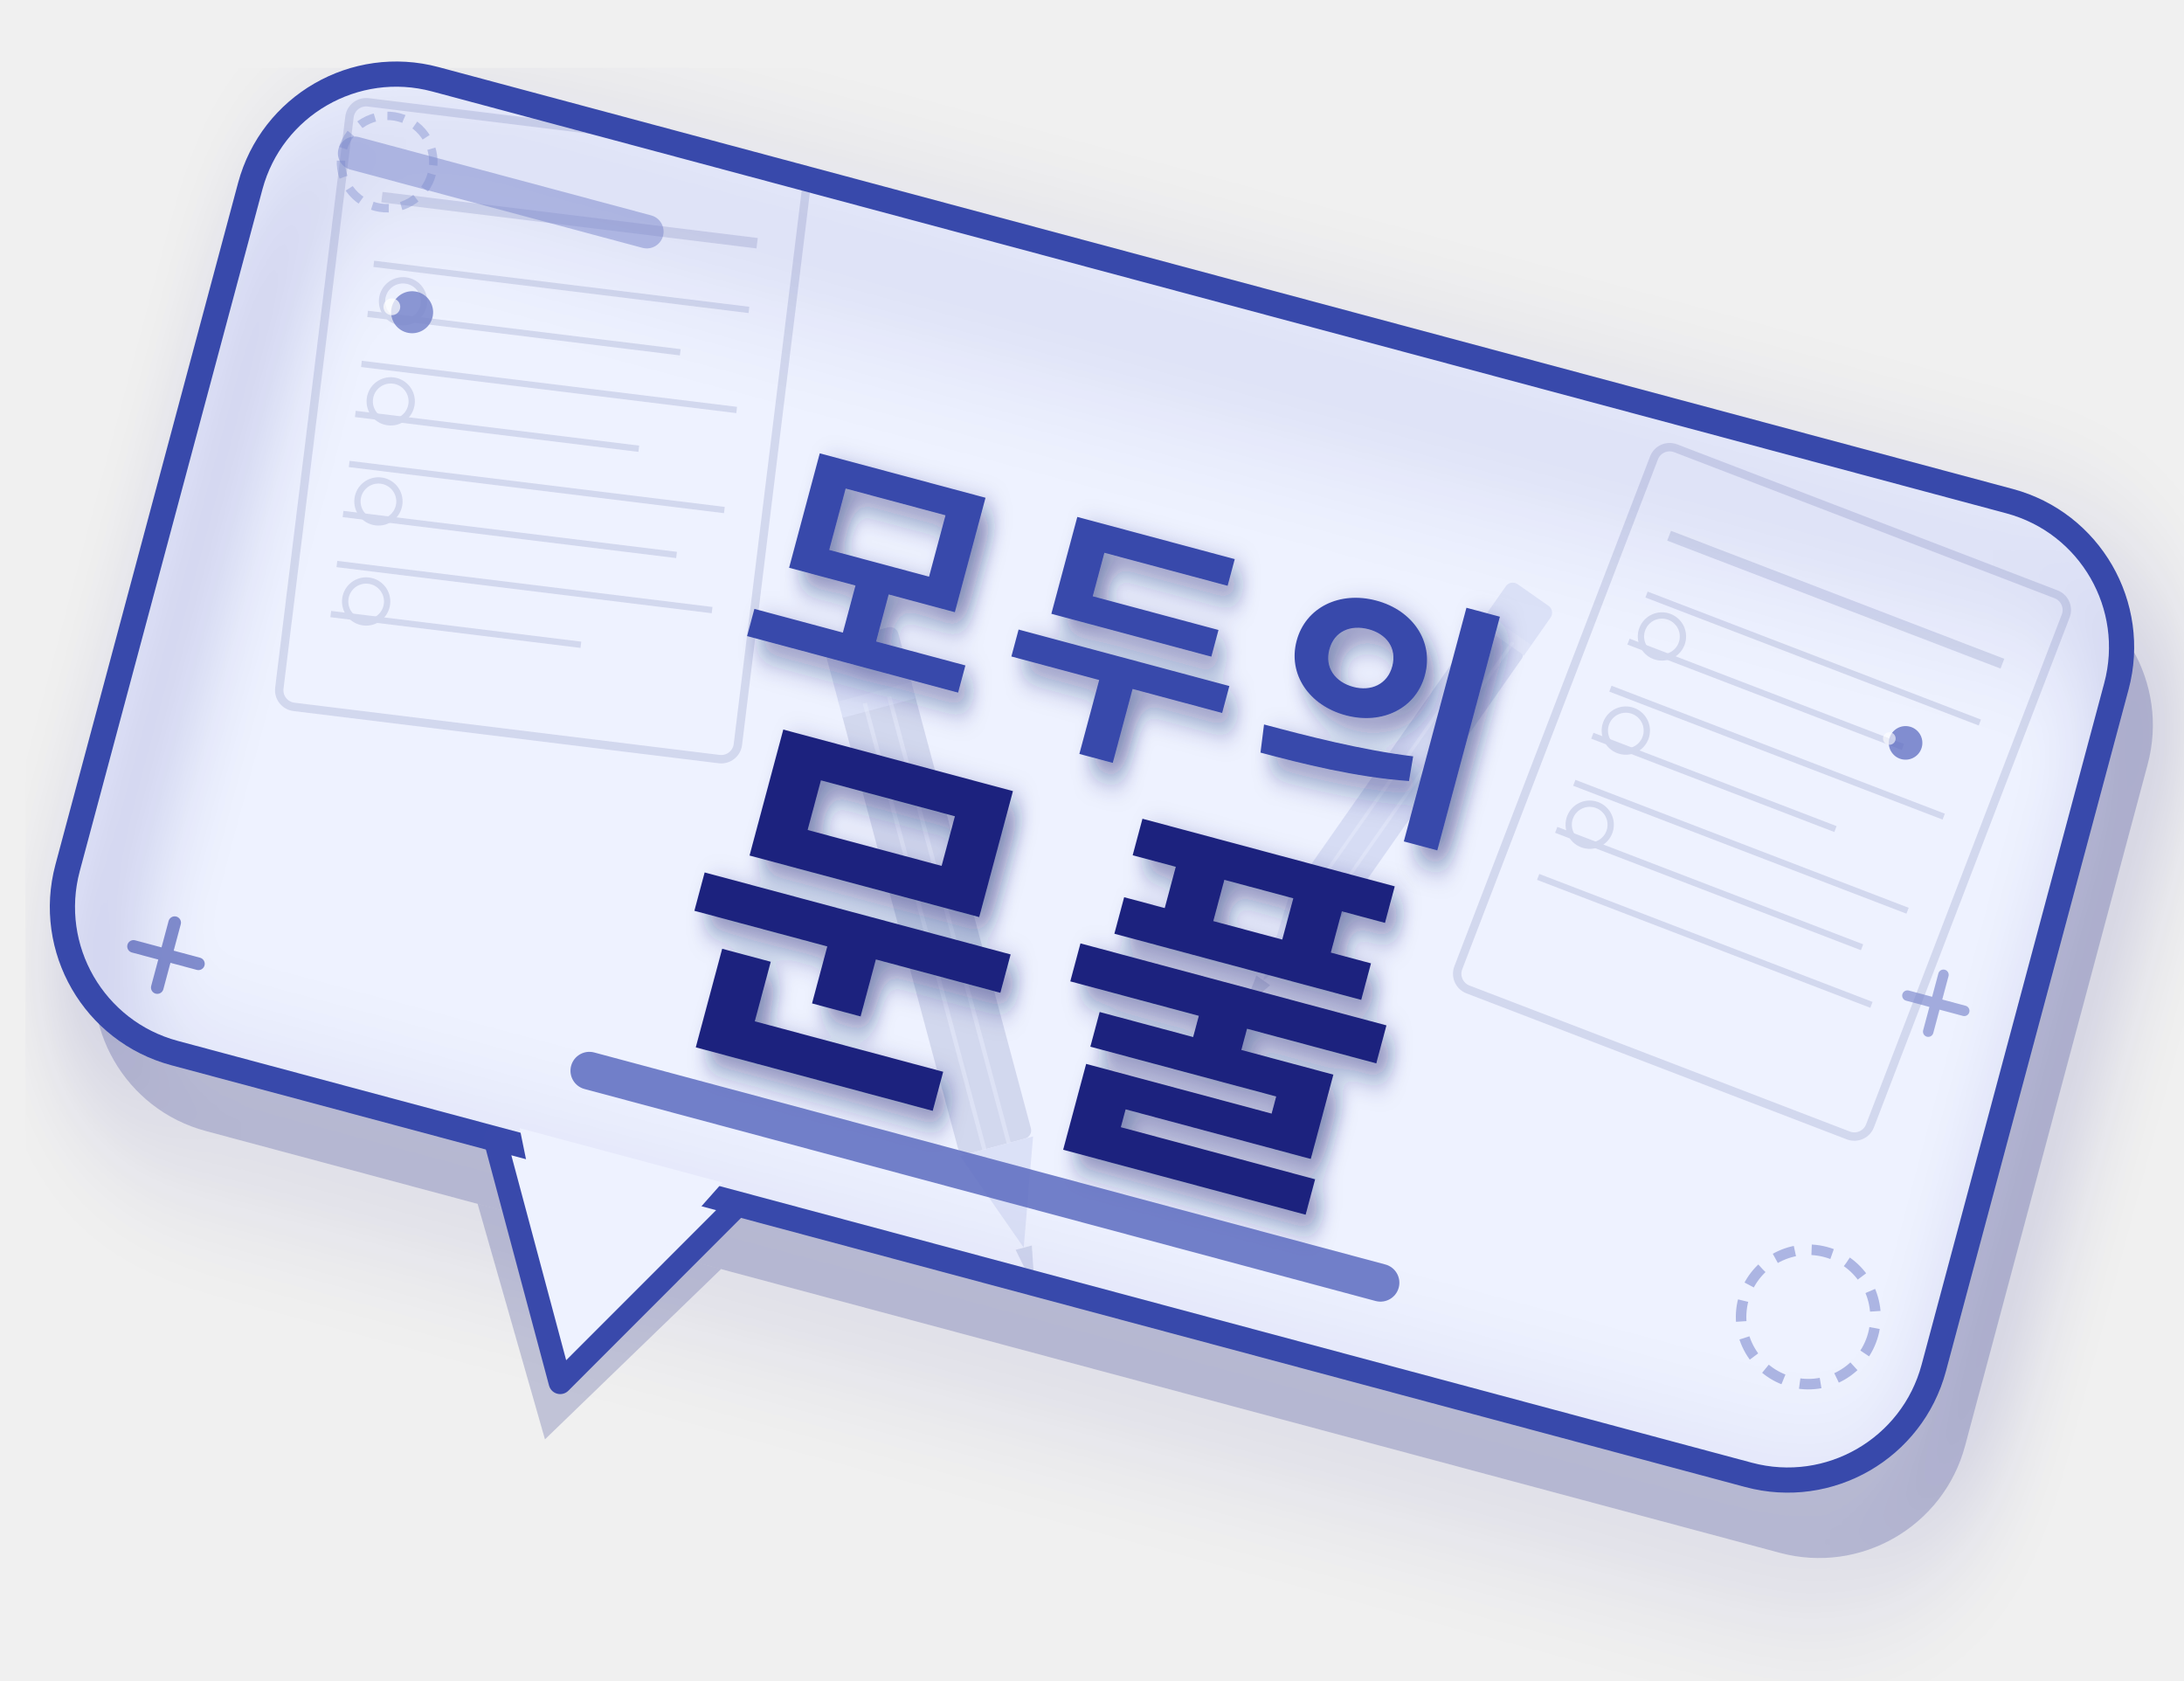
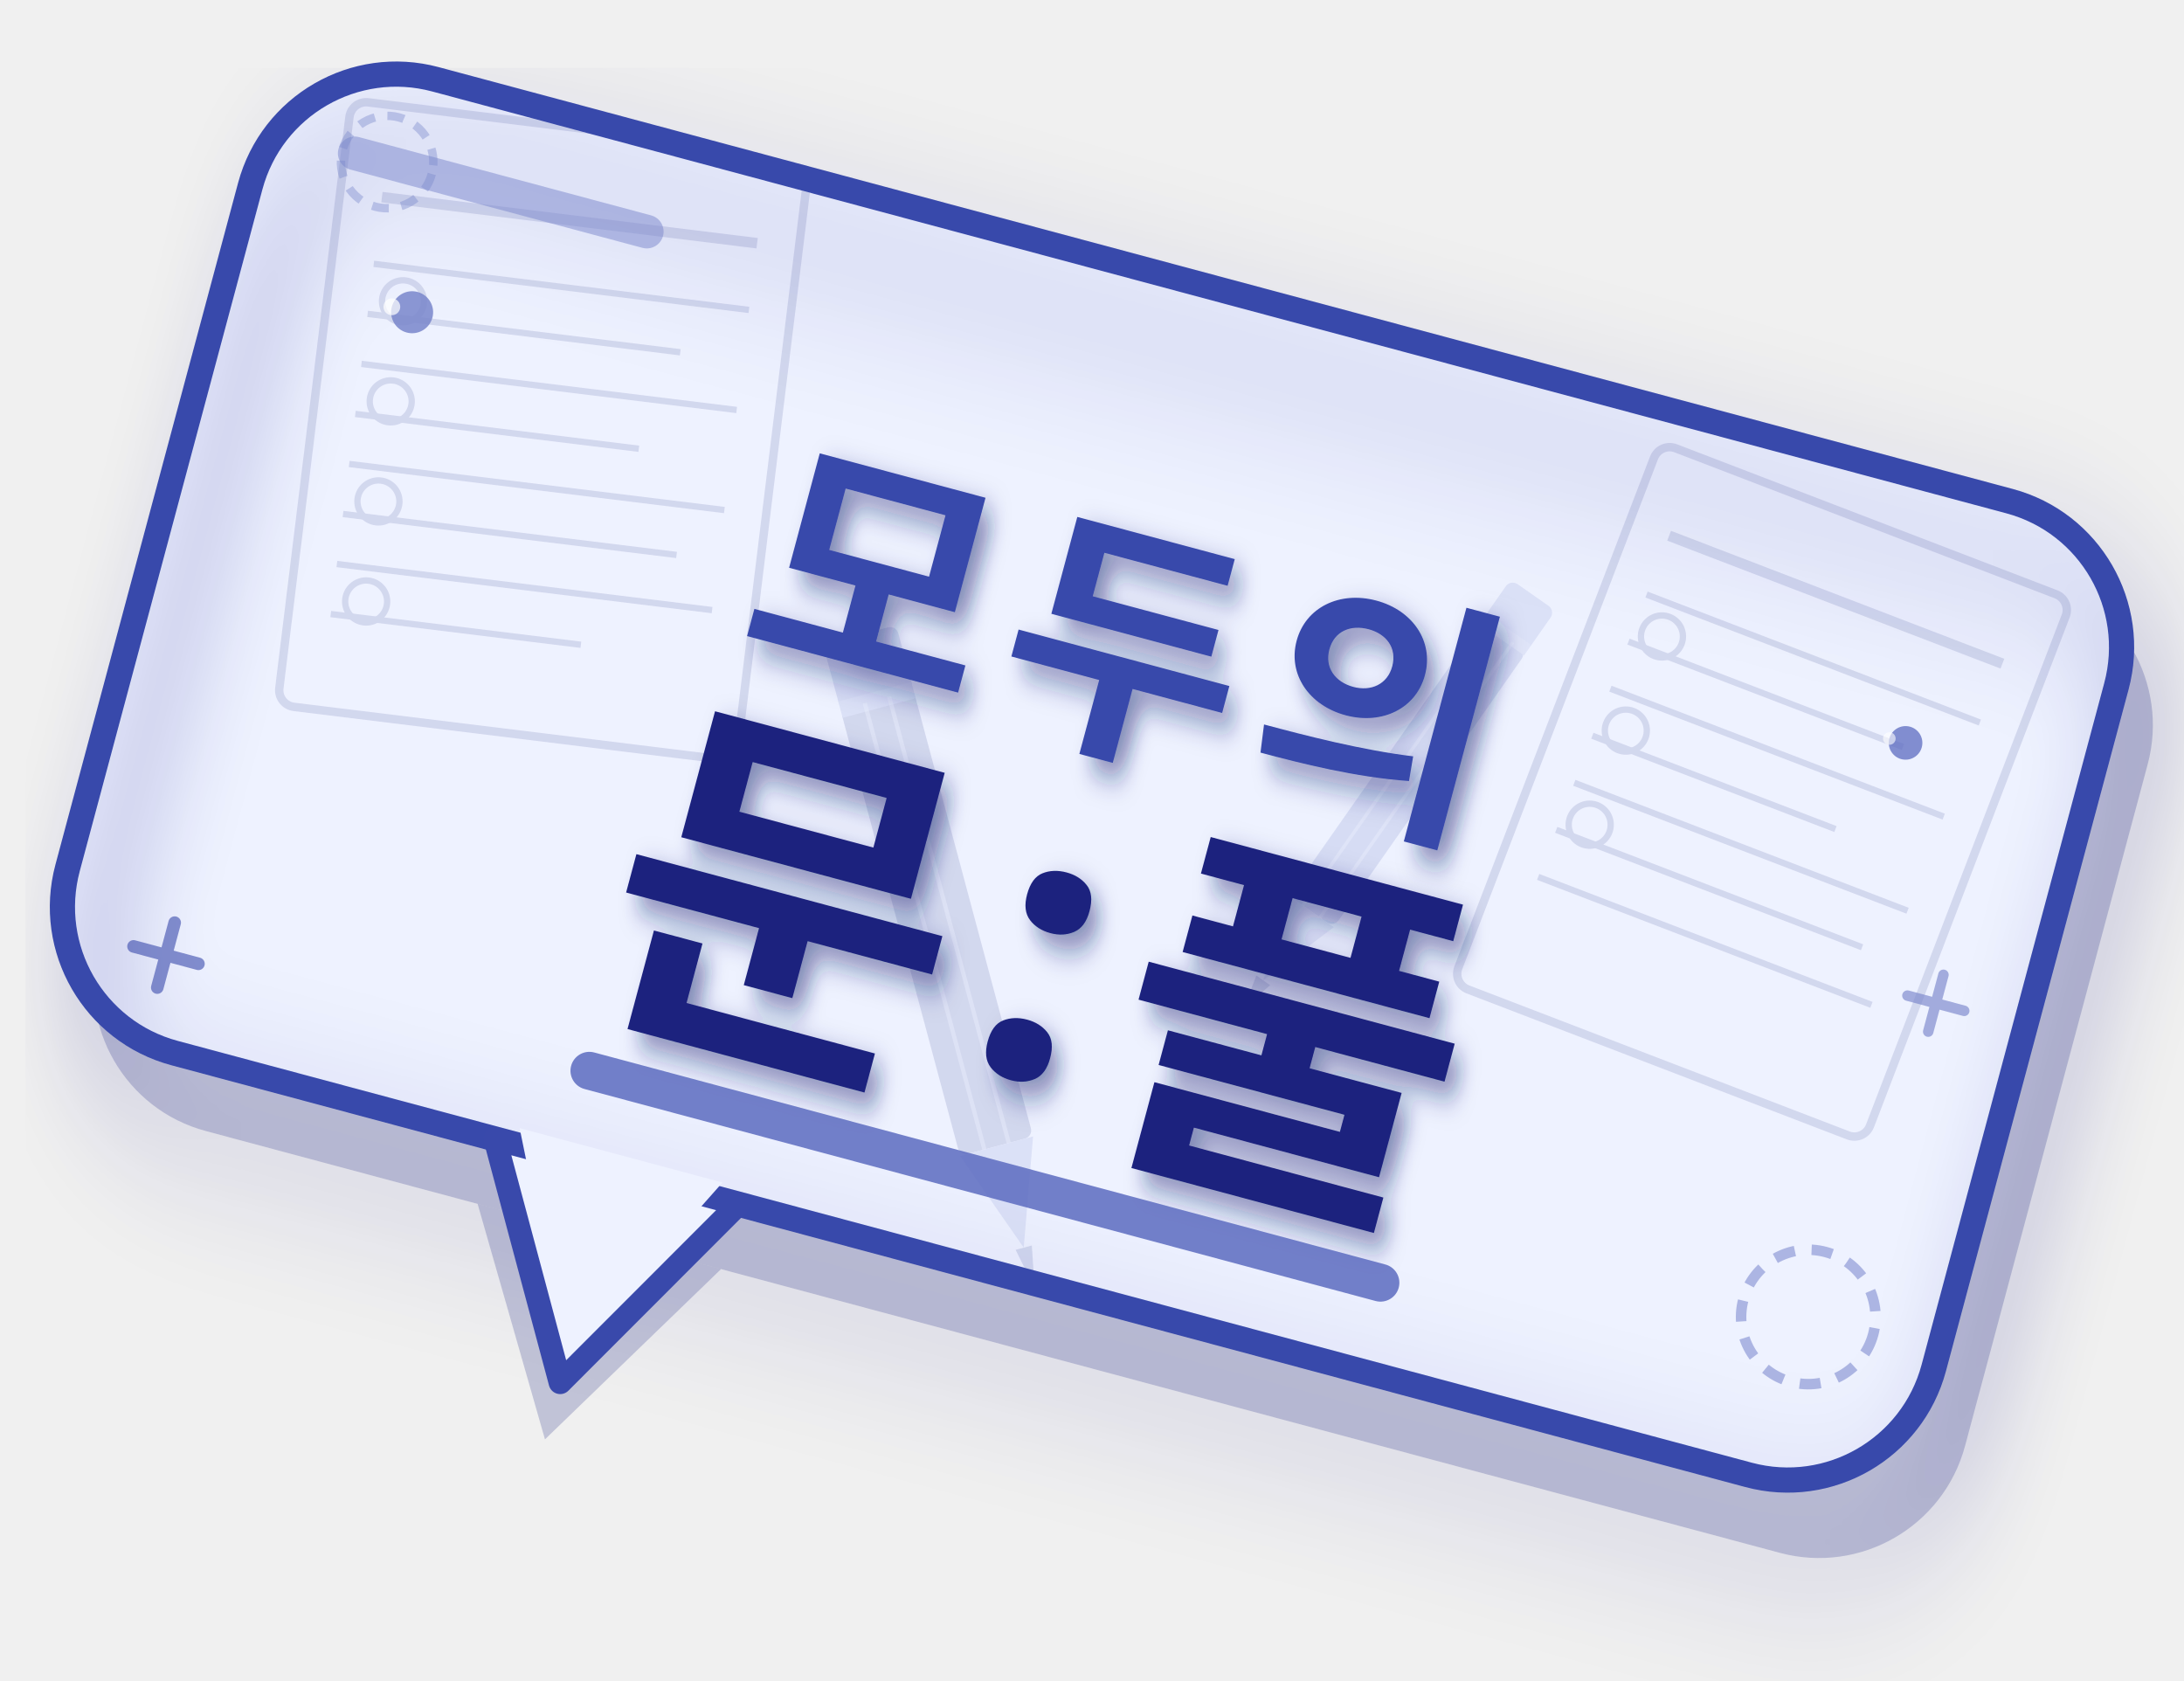
<svg xmlns="http://www.w3.org/2000/svg" width="100%" viewBox="0 0 520 400" role="img">
  <defs>
    <filter id="bubbleShadow" x="-15%" y="-15%" width="140%" height="150%">
      <feDropShadow dx="10" dy="14" stdDeviation="14" flood-color="#1A237E" flood-opacity="0.45" />
    </filter>
    <filter id="textShadow">
      <feDropShadow dx="3" dy="3" stdDeviation="3" flood-color="#0D1B6E" flood-opacity="0.5" />
    </filter>
    <clipPath id="bubbleClip">
      <rect x="0" y="0" width="460" height="240" rx="36" ry="36" />
    </clipPath>
  </defs>
  <g>
    <animateTransform attributeName="transform" type="translate" values="0 0; 0 -12; 0 0" dur="3.2s" repeatCount="indefinite" />
    <g transform="translate(260, 185) rotate(15) translate(-230, -120)">
      <rect x="12" y="16" width="460" height="240" rx="36" ry="36" fill="#1A237E" opacity="0.22" />
      <polygon points="115,256 175,256 145,306" fill="#1A237E" opacity="0.22" />
      <rect x="0" y="0" width="460" height="240" rx="36" ry="36" fill="#EEF2FF" stroke="none" />
      <g clip-path="url(#bubbleClip)" opacity="0.13">
        <g transform="translate(18, 10) rotate(-8)">
          <rect x="0" y="0" width="110" height="145" rx="4" fill="none" stroke="#1A237E" stroke-width="2" />
          <line x1="10" y1="22" x2="100" y2="22" stroke="#1A237E" stroke-width="2.5" />
          <line x1="10" y1="38" x2="100" y2="38" stroke="#1A237E" stroke-width="1.5" />
          <line x1="10" y1="50" x2="85" y2="50" stroke="#1A237E" stroke-width="1.5" />
          <line x1="10" y1="62" x2="100" y2="62" stroke="#1A237E" stroke-width="1.5" />
          <line x1="10" y1="74" x2="78" y2="74" stroke="#1A237E" stroke-width="1.5" />
          <line x1="10" y1="86" x2="100" y2="86" stroke="#1A237E" stroke-width="1.5" />
          <line x1="10" y1="98" x2="90" y2="98" stroke="#1A237E" stroke-width="1.5" />
          <line x1="10" y1="110" x2="100" y2="110" stroke="#1A237E" stroke-width="1.5" />
          <line x1="10" y1="122" x2="70" y2="122" stroke="#1A237E" stroke-width="1.5" />
          <circle cx="18" cy="46" r="5" fill="none" stroke="#1A237E" stroke-width="1.5" />
          <circle cx="18" cy="70" r="5" fill="none" stroke="#1A237E" stroke-width="1.5" />
          <circle cx="18" cy="94" r="5" fill="none" stroke="#1A237E" stroke-width="1.5" />
          <circle cx="18" cy="118" r="5" fill="none" stroke="#1A237E" stroke-width="1.5" />
        </g>
        <g transform="translate(340, 8) rotate(6)">
          <rect x="0" y="0" width="105" height="138" rx="4" fill="none" stroke="#1A237E" stroke-width="2" />
          <line x1="10" y1="20" x2="95" y2="20" stroke="#1A237E" stroke-width="2.5" />
          <line x1="10" y1="35" x2="95" y2="35" stroke="#1A237E" stroke-width="1.5" />
          <line x1="10" y1="47" x2="80" y2="47" stroke="#1A237E" stroke-width="1.5" />
          <line x1="10" y1="59" x2="95" y2="59" stroke="#1A237E" stroke-width="1.5" />
          <line x1="10" y1="71" x2="72" y2="71" stroke="#1A237E" stroke-width="1.5" />
          <line x1="10" y1="83" x2="95" y2="83" stroke="#1A237E" stroke-width="1.5" />
          <line x1="10" y1="95" x2="88" y2="95" stroke="#1A237E" stroke-width="1.5" />
          <line x1="10" y1="107" x2="95" y2="107" stroke="#1A237E" stroke-width="1.5" />
          <circle cx="17" cy="43" r="5" fill="none" stroke="#1A237E" stroke-width="1.5" />
          <circle cx="17" cy="67" r="5" fill="none" stroke="#1A237E" stroke-width="1.5" />
          <circle cx="17" cy="91" r="5" fill="none" stroke="#1A237E" stroke-width="1.5" />
        </g>
        <g transform="translate(168, 120) rotate(-30)">
          <rect x="0" y="0" width="18" height="110" rx="2" fill="#1A237E" />
          <rect x="0" y="-16" width="18" height="16" rx="2" fill="#3949AB" />
          <rect x="0" y="-2" width="18" height="4" fill="#5C6BC0" />
          <polygon points="0,110 18,110 9,135" fill="#5C6BC0" />
          <polygon points="7,135 11,135 9,145" fill="#1A237E" />
          <line x1="6" y1="0" x2="6" y2="110" stroke="#EEF2FF" stroke-width="1" opacity="0.4" />
          <line x1="12" y1="0" x2="12" y2="110" stroke="#EEF2FF" stroke-width="1" opacity="0.4" />
        </g>
        <g transform="translate(310, 60) rotate(20)">
          <rect x="0" y="0" width="13" height="80" rx="2" fill="#3949AB" />
          <rect x="0" y="-12" width="13" height="12" rx="2" fill="#5C6BC0" />
          <rect x="0" y="-2" width="13" height="3" fill="#7986CB" />
          <polygon points="0,80 13,80 6.5,100" fill="#7986CB" />
          <polygon points="4.5,100 8.5,100 6.5,108" fill="#1A237E" />
          <line x1="4" y1="0" x2="4" y2="80" stroke="#EEF2FF" stroke-width="0.8" opacity="0.35" />
          <line x1="9" y1="0" x2="9" y2="80" stroke="#EEF2FF" stroke-width="0.8" opacity="0.35" />
        </g>
      </g>
      <rect x="0" y="0" width="460" height="240" rx="36" ry="36" fill="none" stroke="#3949AB" stroke-width="6" filter="url(#bubbleShadow)" />
      <polygon points="115,240 175,240 145,292" fill="#EEF2FF" stroke="#3949AB" stroke-width="5.5" stroke-linejoin="round" />
      <polygon points="120,236 170,236 145,286" fill="#EEF2FF" stroke="none" />
      <rect x="18" y="18" width="80" height="8" rx="4" fill="#7986CB" opacity="0.5" />
      <circle cx="45" cy="55" r="5" fill="#7986CB" opacity="0.85" />
      <circle cx="40" cy="55" r="2" fill="#fff" opacity="0.7" />
      <circle cx="415" cy="62" r="4" fill="#5C6BC0" opacity="0.75" />
      <circle cx="411" cy="62" r="1.5" fill="#fff" opacity="0.6" />
      <g transform="translate(28, 218)" stroke="#3949AB" stroke-width="3" stroke-linecap="round" opacity="0.6">
        <line x1="-8" y1="0" x2="8" y2="0" />
        <line x1="0" y1="-8" x2="0" y2="8" />
      </g>
      <g transform="translate(438, 120)" stroke="#7986CB" stroke-width="2.5" stroke-linecap="round" opacity="0.65">
        <line x1="-7" y1="0" x2="7" y2="0" />
        <line x1="0" y1="-7" x2="0" y2="7" />
      </g>
      <circle cx="428" cy="200" r="16" fill="none" stroke="#5C6BC0" stroke-width="2.5" stroke-dasharray="5,4" opacity="0.45" />
      <circle cx="30" cy="22" r="11" fill="none" stroke="#7986CB" stroke-width="2" stroke-dasharray="4,3" opacity="0.4" />
      <text x="230" y="110" text-anchor="middle" font-family="'Noto Sans KR', 'Apple SD Gothic Neo', 'Malgun Gothic', sans-serif" font-size="62" font-weight="900" fill="#3949AB" filter="url(#textShadow)" letter-spacing="5">모두의</text>
-       <text x="230" y="200" text-anchor="middle" font-family="'Noto Sans KR', 'Apple SD Gothic Neo', 'Malgun Gothic', sans-serif" font-size="90" font-weight="900" fill="#1A237E" filter="url(#textShadow)" letter-spacing="8">문풀</text>
+       <text x="230" y="200" text-anchor="middle" font-family="'Noto Sans KR', 'Apple SD Gothic Neo', 'Malgun Gothic', sans-serif" font-size="90" font-weight="900" fill="#1A237E" filter="url(#textShadow)" letter-spacing="8">문:풀</text>
      <rect x="128" y="214" width="204" height="9" rx="4.5" fill="#5C6BC0" opacity="0.85" />
    </g>
  </g>
</svg>
